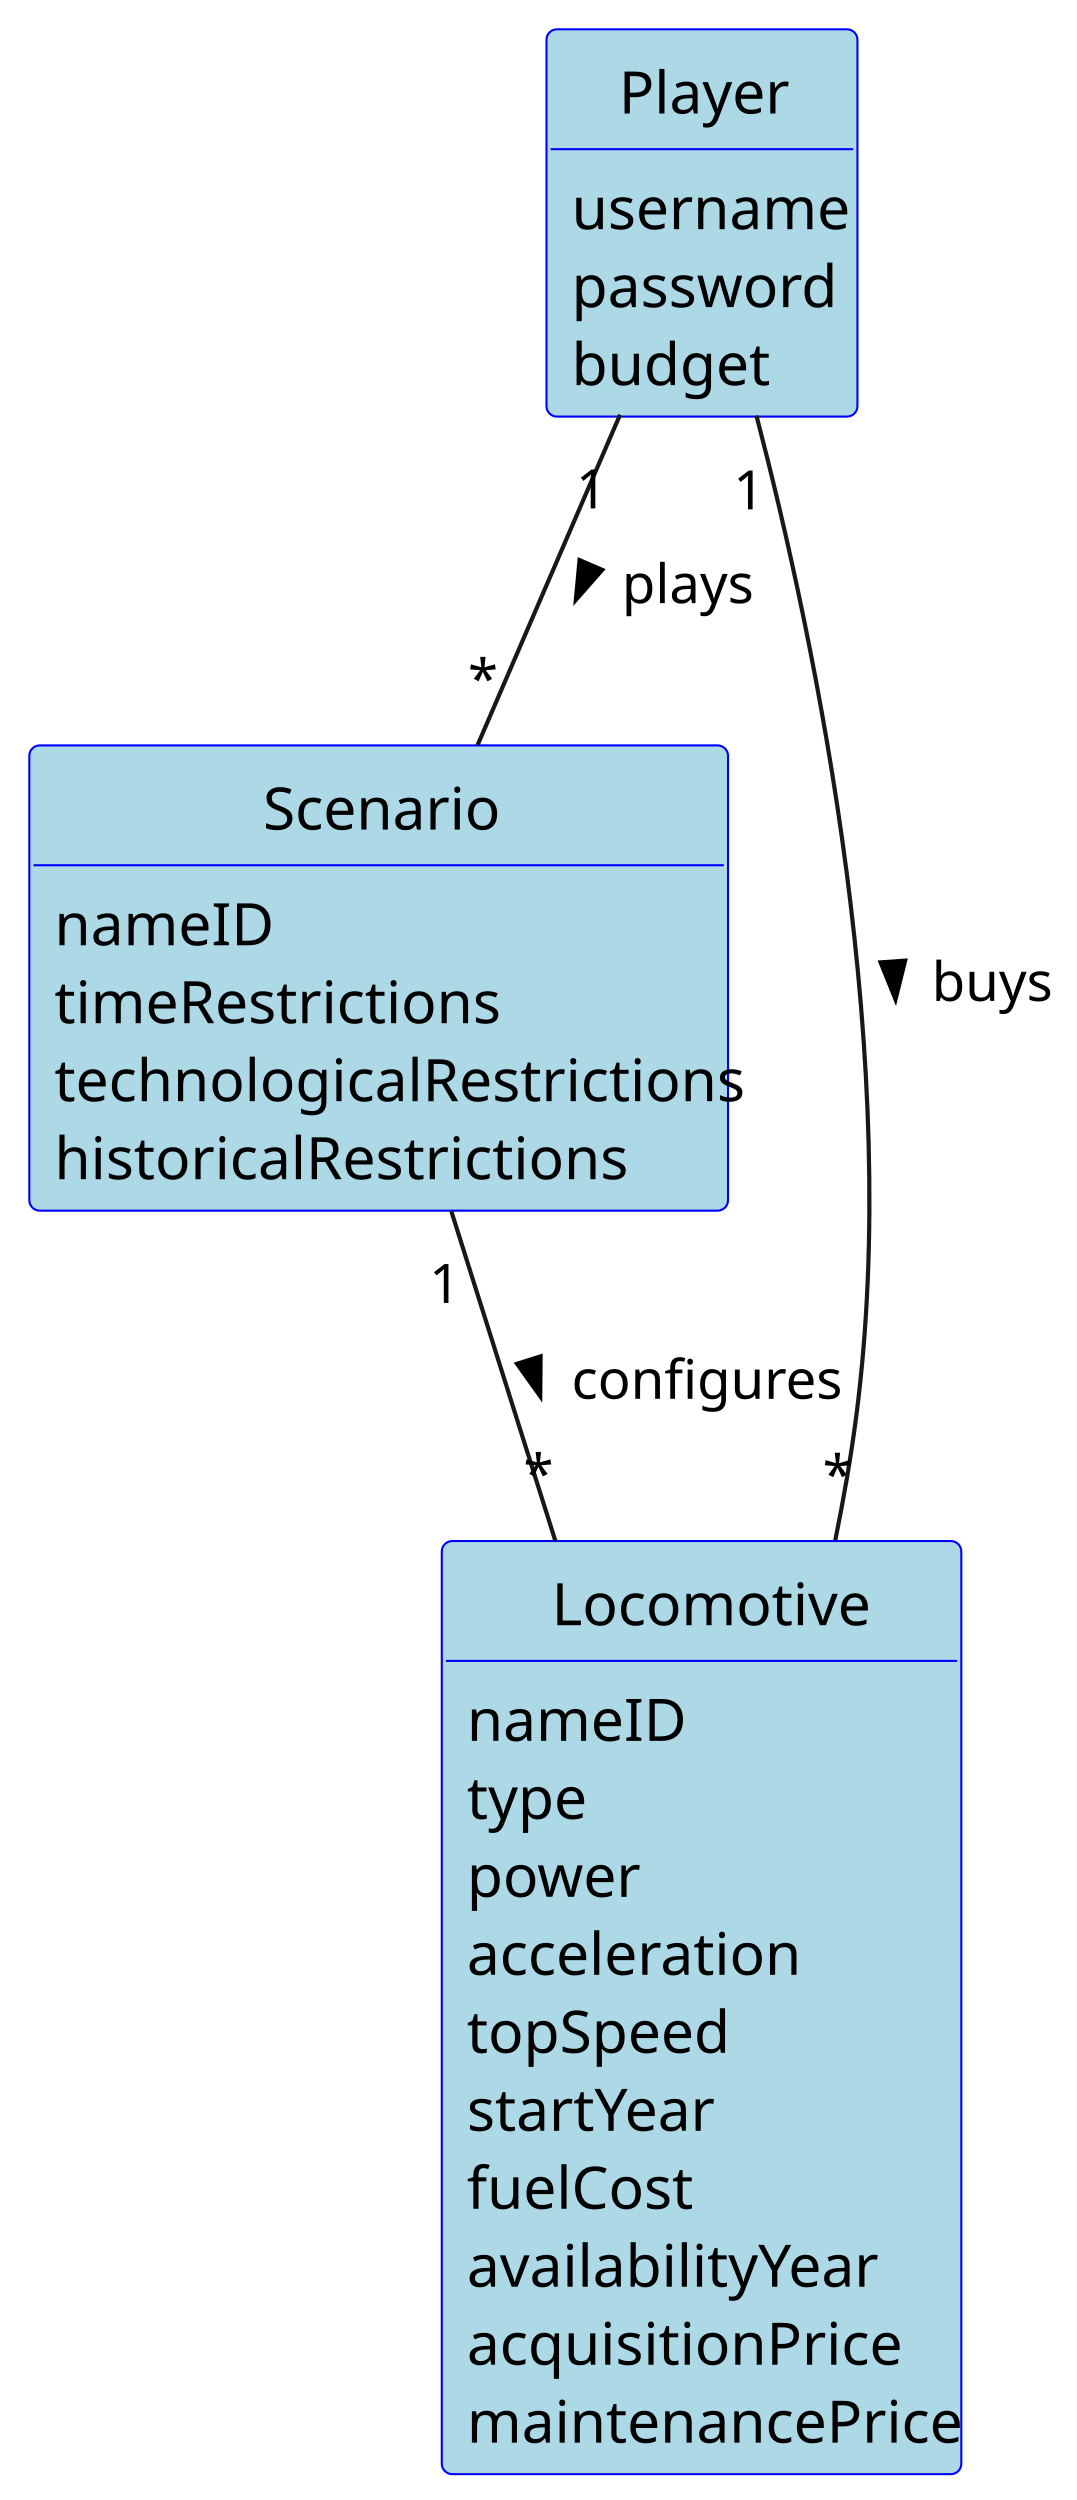
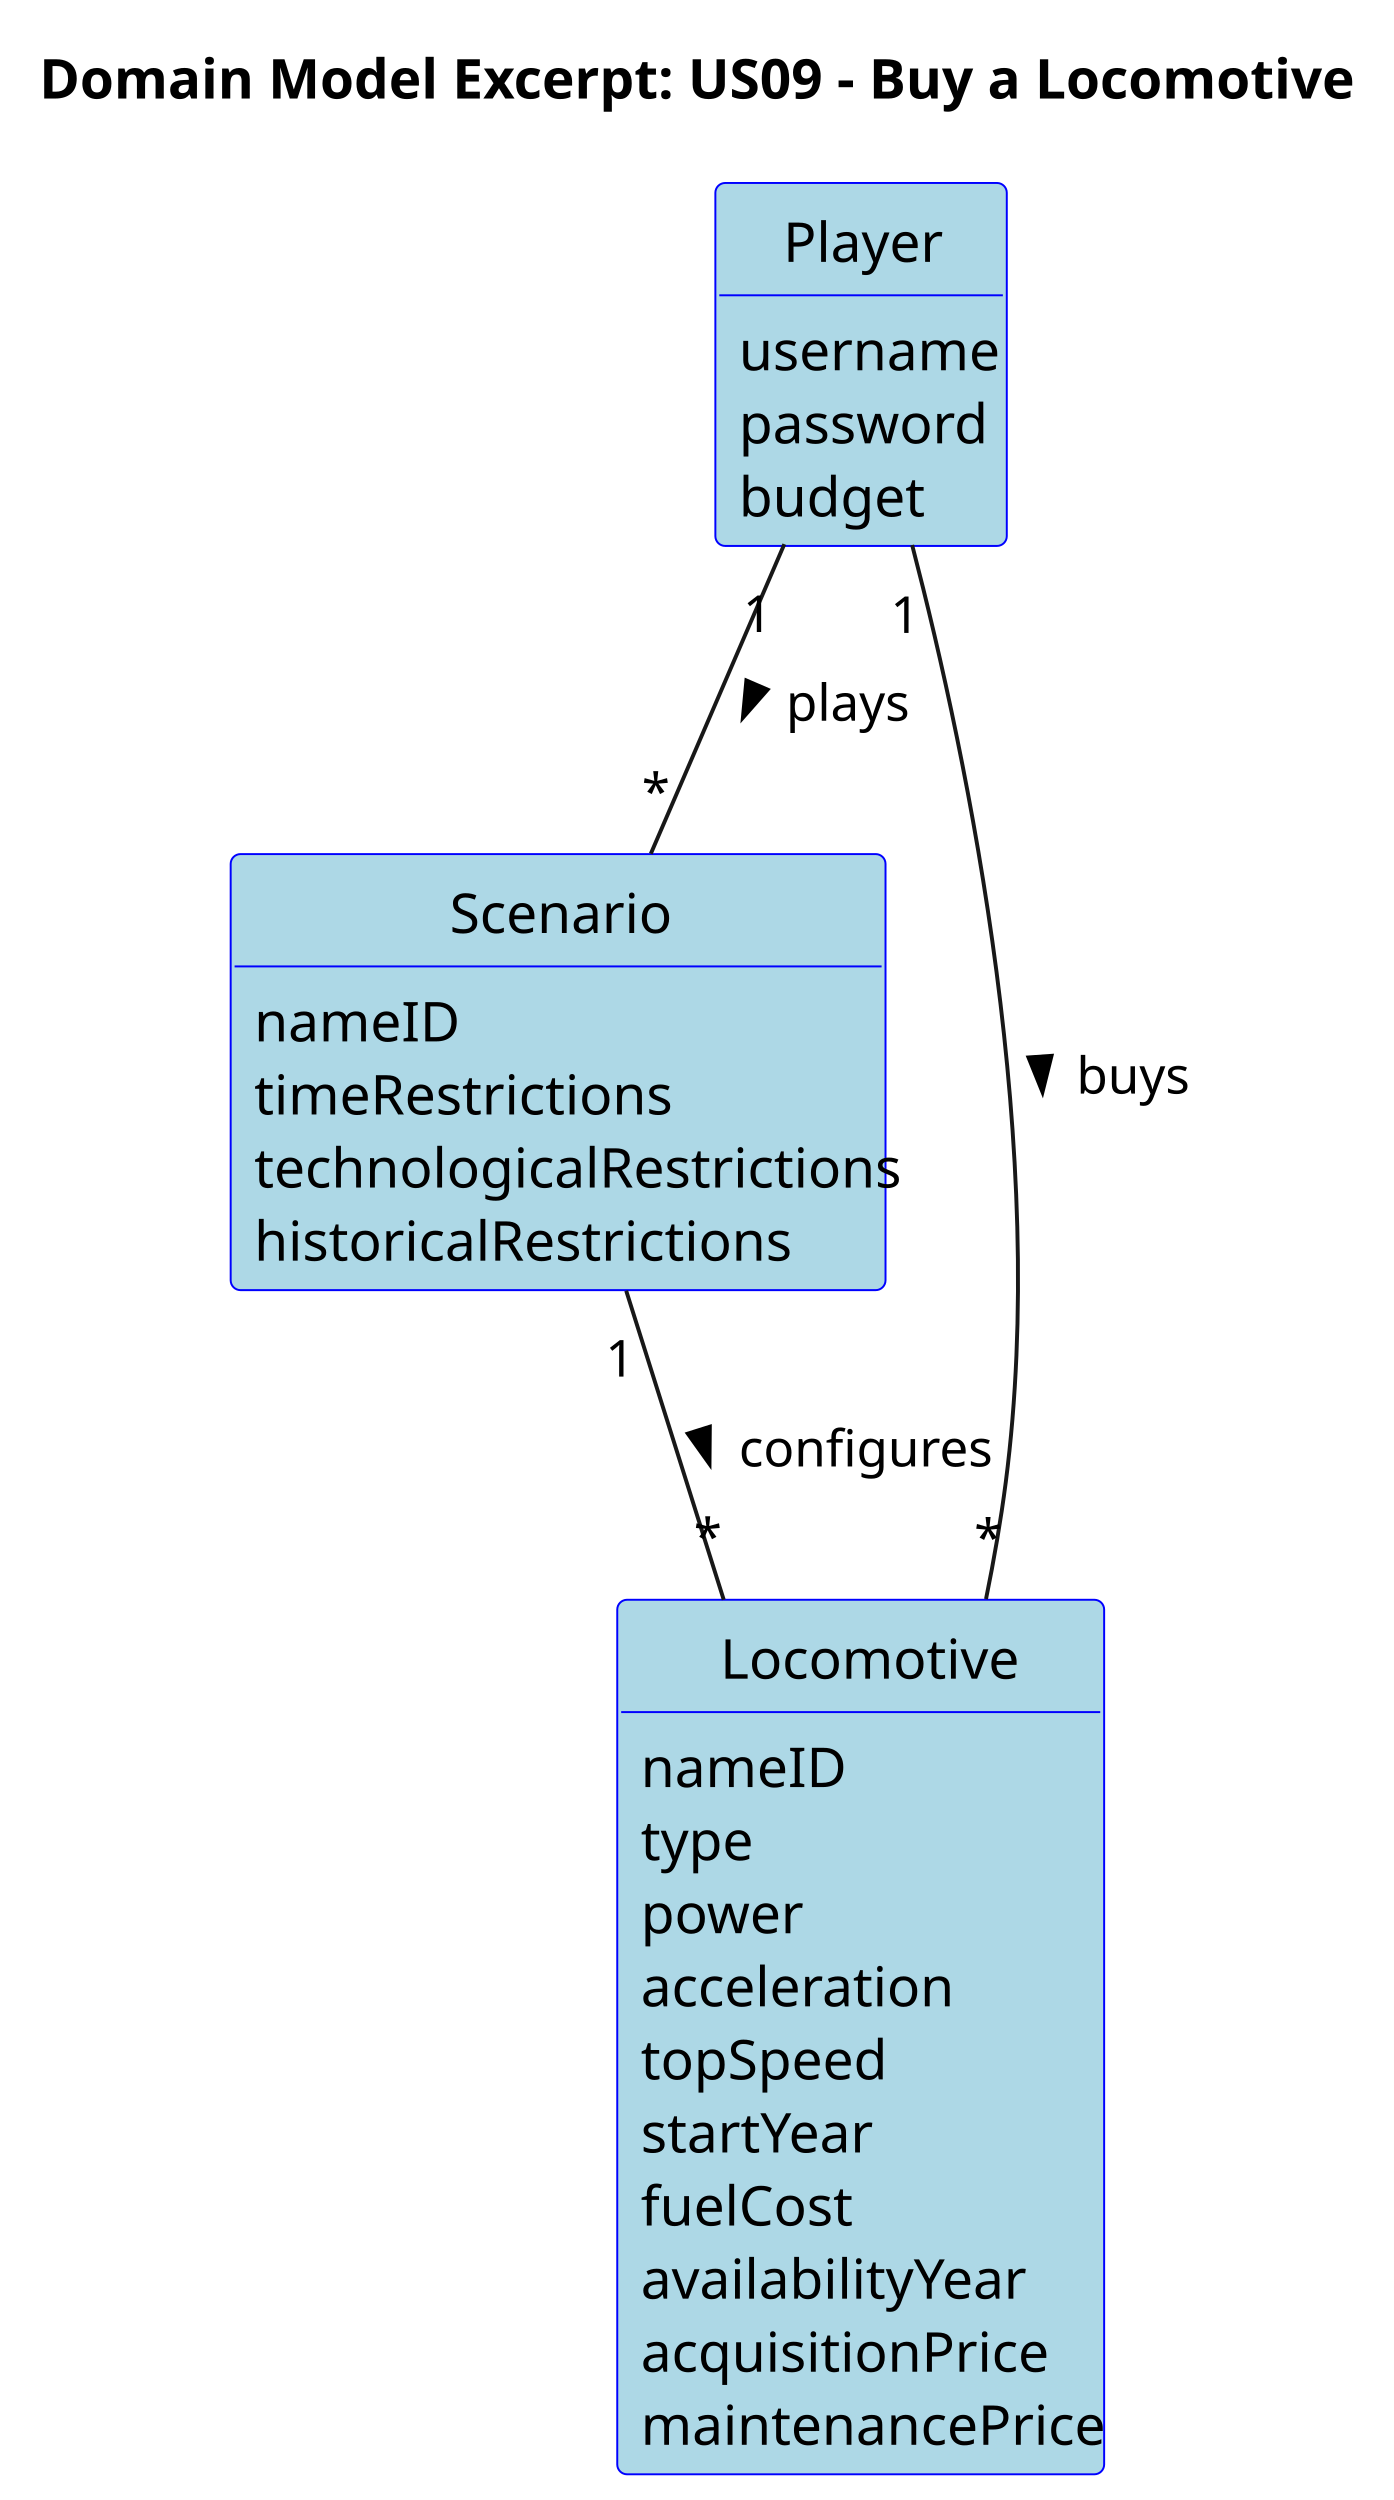
- <svg xmlns="http://www.w3.org/2000/svg" contentStyleType="text/css" height="597px" preserveAspectRatio="none" style="width:257px;height:597px;background:#FFFFFF;" version="1.1" viewBox="0 0 257 597" width="257px" zoomAndPan="magnify">
+ <svg xmlns="http://www.w3.org/2000/svg" contentStyleType="text/css" height="637px" preserveAspectRatio="none" style="width:355px;height:637px;background:#FFFFFF;" version="1.1" viewBox="0 0 355 637" width="355px" zoomAndPan="magnify">
  <defs />
  <g>
+     <text fill="#000000" font-family="sans-serif" font-size="14" font-weight="bold" lengthAdjust="spacing" textLength="327.51" x="10" y="25.107">Domain Model Excerpt: US09 - Buy a Locomotive</text>
    <g id="elem_Player">
-       <rect codeLine="14" fill="#ADD8E6" height="92.484" id="Player" rx="2.5" ry="2.5" style="stroke:#0000FF;stroke-width:0.5;" width="74.255" x="130.5" y="7" />
-       <text fill="#000000" font-family="sans-serif" font-size="14" lengthAdjust="spacing" textLength="39.683" x="147.786" y="27.107">Player</text>
-       <line style="stroke:#0000FF;stroke-width:0.5;" x1="131.5" x2="203.755" y1="35.621" y2="35.621" />
-       <text fill="#000000" font-family="sans-serif" font-size="14" lengthAdjust="spacing" textLength="62.255" x="136.5" y="54.728">username</text>
-       <text fill="#000000" font-family="sans-serif" font-size="14" lengthAdjust="spacing" textLength="59.917" x="136.5" y="73.35">password</text>
-       <text fill="#000000" font-family="sans-serif" font-size="14" lengthAdjust="spacing" textLength="42.82" x="136.5" y="91.971">budget</text>
+       <rect codeLine="16" fill="#ADD8E6" height="92.484" id="Player" rx="2.5" ry="2.5" style="stroke:#0000FF;stroke-width:0.5;" width="74.255" x="182.275" y="46.621" />
+       <text fill="#000000" font-family="sans-serif" font-size="14" lengthAdjust="spacing" textLength="39.683" x="199.561" y="66.728">Player</text>
+       <line style="stroke:#0000FF;stroke-width:0.5;" x1="183.275" x2="255.53" y1="75.242" y2="75.242" />
+       <text fill="#000000" font-family="sans-serif" font-size="14" lengthAdjust="spacing" textLength="62.255" x="188.275" y="94.35">username</text>
+       <text fill="#000000" font-family="sans-serif" font-size="14" lengthAdjust="spacing" textLength="59.917" x="188.275" y="112.971">password</text>
+       <text fill="#000000" font-family="sans-serif" font-size="14" lengthAdjust="spacing" textLength="42.82" x="188.275" y="131.592">budget</text>
    </g>
    <g id="elem_Scenario">
-       <rect codeLine="20" fill="#ADD8E6" height="111.106" id="Scenario" rx="2.5" ry="2.5" style="stroke:#0000FF;stroke-width:0.5;" width="166.855" x="7" y="178" />
-       <text fill="#000000" font-family="sans-serif" font-size="14" lengthAdjust="spacing" textLength="55.255" x="62.8" y="198.107">Scenario</text>
-       <line style="stroke:#0000FF;stroke-width:0.5;" x1="8" x2="172.855" y1="206.621" y2="206.621" />
-       <text fill="#000000" font-family="sans-serif" font-size="14" lengthAdjust="spacing" textLength="49.02" x="13" y="225.728">nameID</text>
-       <text fill="#000000" font-family="sans-serif" font-size="14" lengthAdjust="spacing" textLength="99.579" x="13" y="244.35">timeRestrictions</text>
-       <text fill="#000000" font-family="sans-serif" font-size="14" lengthAdjust="spacing" textLength="154.855" x="13" y="262.971">technologicalRestrictions</text>
-       <text fill="#000000" font-family="sans-serif" font-size="14" lengthAdjust="spacing" textLength="128.372" x="13" y="281.592">historicalRestrictions</text>
+       <rect codeLine="22" fill="#ADD8E6" height="111.106" id="Scenario" rx="2.5" ry="2.5" style="stroke:#0000FF;stroke-width:0.5;" width="166.855" x="58.775" y="217.621" />
+       <text fill="#000000" font-family="sans-serif" font-size="14" lengthAdjust="spacing" textLength="55.255" x="114.575" y="237.728">Scenario</text>
+       <line style="stroke:#0000FF;stroke-width:0.5;" x1="59.775" x2="224.629" y1="246.242" y2="246.242" />
+       <text fill="#000000" font-family="sans-serif" font-size="14" lengthAdjust="spacing" textLength="49.02" x="64.775" y="265.35">nameID</text>
+       <text fill="#000000" font-family="sans-serif" font-size="14" lengthAdjust="spacing" textLength="99.579" x="64.775" y="283.971">timeRestrictions</text>
+       <text fill="#000000" font-family="sans-serif" font-size="14" lengthAdjust="spacing" textLength="154.855" x="64.775" y="302.592">technologicalRestrictions</text>
+       <text fill="#000000" font-family="sans-serif" font-size="14" lengthAdjust="spacing" textLength="128.372" x="64.775" y="321.213">historicalRestrictions</text>
    </g>
    <g id="elem_Locomotive">
-       <rect codeLine="27" fill="#ADD8E6" height="222.832" id="Locomotive" rx="2.5" ry="2.5" style="stroke:#0000FF;stroke-width:0.5;" width="124.061" x="105.5" y="368" />
-       <text fill="#000000" font-family="sans-serif" font-size="14" lengthAdjust="spacing" textLength="71.593" x="131.734" y="388.107">Locomotive</text>
-       <line style="stroke:#0000FF;stroke-width:0.5;" x1="106.5" x2="228.561" y1="396.621" y2="396.621" />
-       <text fill="#000000" font-family="sans-serif" font-size="14" lengthAdjust="spacing" textLength="49.02" x="111.5" y="415.728">nameID</text>
-       <text fill="#000000" font-family="sans-serif" font-size="14" lengthAdjust="spacing" textLength="26.462" x="111.5" y="434.35">type</text>
-       <text fill="#000000" font-family="sans-serif" font-size="14" lengthAdjust="spacing" textLength="38.131" x="111.5" y="452.971">power</text>
-       <text fill="#000000" font-family="sans-serif" font-size="14" lengthAdjust="spacing" textLength="75.489" x="111.5" y="471.592">acceleration</text>
-       <text fill="#000000" font-family="sans-serif" font-size="14" lengthAdjust="spacing" textLength="59.944" x="111.5" y="490.213">topSpeed</text>
-       <text fill="#000000" font-family="sans-serif" font-size="14" lengthAdjust="spacing" textLength="56.8" x="111.5" y="508.834">startYear</text>
-       <text fill="#000000" font-family="sans-serif" font-size="14" lengthAdjust="spacing" textLength="51.358" x="111.5" y="527.455">fuelCost</text>
-       <text fill="#000000" font-family="sans-serif" font-size="14" lengthAdjust="spacing" textLength="94.158" x="111.5" y="546.076">availabilityYear</text>
-       <text fill="#000000" font-family="sans-serif" font-size="14" lengthAdjust="spacing" textLength="98.048" x="111.5" y="564.697">acquisitionPrice</text>
-       <text fill="#000000" font-family="sans-serif" font-size="14" lengthAdjust="spacing" textLength="112.061" x="111.5" y="583.318">maintenancePrice</text>
+       <rect codeLine="29" fill="#ADD8E6" height="222.832" id="Locomotive" rx="2.5" ry="2.5" style="stroke:#0000FF;stroke-width:0.5;" width="124.061" x="157.275" y="407.621" />
+       <text fill="#000000" font-family="sans-serif" font-size="14" lengthAdjust="spacing" textLength="71.593" x="183.509" y="427.728">Locomotive</text>
+       <line style="stroke:#0000FF;stroke-width:0.5;" x1="158.275" x2="280.336" y1="436.242" y2="436.242" />
+       <text fill="#000000" font-family="sans-serif" font-size="14" lengthAdjust="spacing" textLength="49.02" x="163.275" y="455.35">nameID</text>
+       <text fill="#000000" font-family="sans-serif" font-size="14" lengthAdjust="spacing" textLength="26.462" x="163.275" y="473.971">type</text>
+       <text fill="#000000" font-family="sans-serif" font-size="14" lengthAdjust="spacing" textLength="38.131" x="163.275" y="492.592">power</text>
+       <text fill="#000000" font-family="sans-serif" font-size="14" lengthAdjust="spacing" textLength="75.489" x="163.275" y="511.213">acceleration</text>
+       <text fill="#000000" font-family="sans-serif" font-size="14" lengthAdjust="spacing" textLength="59.944" x="163.275" y="529.834">topSpeed</text>
+       <text fill="#000000" font-family="sans-serif" font-size="14" lengthAdjust="spacing" textLength="56.8" x="163.275" y="548.455">startYear</text>
+       <text fill="#000000" font-family="sans-serif" font-size="14" lengthAdjust="spacing" textLength="51.358" x="163.275" y="567.076">fuelCost</text>
+       <text fill="#000000" font-family="sans-serif" font-size="14" lengthAdjust="spacing" textLength="94.158" x="163.275" y="585.697">availabilityYear</text>
+       <text fill="#000000" font-family="sans-serif" font-size="14" lengthAdjust="spacing" textLength="98.048" x="163.275" y="604.318">acquisitionPrice</text>
+       <text fill="#000000" font-family="sans-serif" font-size="14" lengthAdjust="spacing" textLength="112.061" x="163.275" y="622.939">maintenancePrice</text>
    </g>
    <g id="link_Player_Scenario">
-       <path codeLine="40" d="M148.07,99.04 C137.73,123 124.94,152.65 114.05,177.91 " fill="none" id="Player-Scenario" style="stroke:#181818;stroke-width:1.0;" />
-       <polygon fill="#000000" points="137.52,143.237,143.801,136.095,138.404,133.767,137.52,143.237" style="stroke:#000000;stroke-width:1.0;" />
-       <text fill="#000000" font-family="sans-serif" font-size="13" lengthAdjust="spacing" textLength="30.348" x="148.5" y="144.028">plays</text>
-       <text fill="#000000" font-family="sans-serif" font-size="13" lengthAdjust="spacing" textLength="7.23" x="137.557" y="121.405">1</text>
-       <text fill="#000000" font-family="sans-serif" font-size="13" lengthAdjust="spacing" textLength="5.059" x="111.76" y="166.739">*</text>
+       <path codeLine="42" d="M199.845,138.661 C189.505,162.621 176.715,192.271 165.825,217.531 " fill="none" id="Player-Scenario" style="stroke:#181818;stroke-width:1.0;" />
+       <polygon fill="#000000" points="189.295,182.858,195.576,175.716,190.178,173.388,189.295,182.858" style="stroke:#000000;stroke-width:1.0;" />
+       <text fill="#000000" font-family="sans-serif" font-size="13" lengthAdjust="spacing" textLength="30.348" x="200.275" y="183.649">plays</text>
+       <text fill="#000000" font-family="sans-serif" font-size="13" lengthAdjust="spacing" textLength="7.23" x="189.332" y="161.026">1</text>
+       <text fill="#000000" font-family="sans-serif" font-size="13" lengthAdjust="spacing" textLength="5.059" x="163.535" y="206.36">*</text>
    </g>
    <g id="link_Player_Locomotive">
-       <path codeLine="41" d="M180.64,99.25 C195.24,155.29 215.42,253.68 204.5,338 C203.24,347.76 201.5,357.8 199.46,367.82 " fill="none" id="Player-Locomotive" style="stroke:#181818;stroke-width:1.0;" />
-       <polygon fill="#000000" points="213.85,238.633,216.149,229.405,210.286,229.816,213.85,238.633" style="stroke:#000000;stroke-width:1.0;" />
-       <text fill="#000000" font-family="sans-serif" font-size="13" lengthAdjust="spacing" textLength="27.46" x="222.5" y="239.028">buys</text>
-       <text fill="#000000" font-family="sans-serif" font-size="13" lengthAdjust="spacing" textLength="7.23" x="175.114" y="121.647">1</text>
-       <text fill="#000000" font-family="sans-serif" font-size="13" lengthAdjust="spacing" textLength="5.059" x="196.439" y="356.789">*</text>
+       <path codeLine="43" d="M232.415,138.871 C247.015,194.911 267.195,293.301 256.275,377.621 C255.015,387.381 253.275,397.421 251.235,407.441 " fill="none" id="Player-Locomotive" style="stroke:#181818;stroke-width:1.0;" />
+       <polygon fill="#000000" points="265.624,278.254,267.924,269.026,262.06,269.437,265.624,278.254" style="stroke:#000000;stroke-width:1.0;" />
+       <text fill="#000000" font-family="sans-serif" font-size="13" lengthAdjust="spacing" textLength="27.46" x="274.275" y="278.649">buys</text>
+       <text fill="#000000" font-family="sans-serif" font-size="13" lengthAdjust="spacing" textLength="7.23" x="226.889" y="161.268">1</text>
+       <text fill="#000000" font-family="sans-serif" font-size="13" lengthAdjust="spacing" textLength="5.059" x="248.214" y="396.41">*</text>
    </g>
    <g id="link_Scenario_Locomotive">
-       <path codeLine="42" d="M107.78,289.26 C115.14,312.58 124.01,340.67 132.63,367.99 " fill="none" id="Scenario-Locomotive" style="stroke:#181818;stroke-width:1.0;" />
-       <polygon fill="#000000" points="129.005,333.414,129.085,323.903,123.48,325.673,129.005,333.414" style="stroke:#000000;stroke-width:1.0;" />
-       <text fill="#000000" font-family="sans-serif" font-size="13" lengthAdjust="spacing" textLength="59.979" x="136.5" y="334.028">configures</text>
-       <text fill="#000000" font-family="sans-serif" font-size="13" lengthAdjust="spacing" textLength="7.23" x="102.482" y="311.131">1</text>
-       <text fill="#000000" font-family="sans-serif" font-size="13" lengthAdjust="spacing" textLength="5.059" x="125.002" y="356.596">*</text>
+       <path codeLine="44" d="M159.555,328.881 C166.915,352.201 175.785,380.291 184.405,407.611 " fill="none" id="Scenario-Locomotive" style="stroke:#181818;stroke-width:1.0;" />
+       <polygon fill="#000000" points="180.78,373.035,180.86,363.524,175.255,365.294,180.78,373.035" style="stroke:#000000;stroke-width:1.0;" />
+       <text fill="#000000" font-family="sans-serif" font-size="13" lengthAdjust="spacing" textLength="59.979" x="188.275" y="373.649">configures</text>
+       <text fill="#000000" font-family="sans-serif" font-size="13" lengthAdjust="spacing" textLength="7.23" x="154.257" y="350.752">1</text>
+       <text fill="#000000" font-family="sans-serif" font-size="13" lengthAdjust="spacing" textLength="5.059" x="176.777" y="396.217">*</text>
    </g>
  </g>
</svg>
